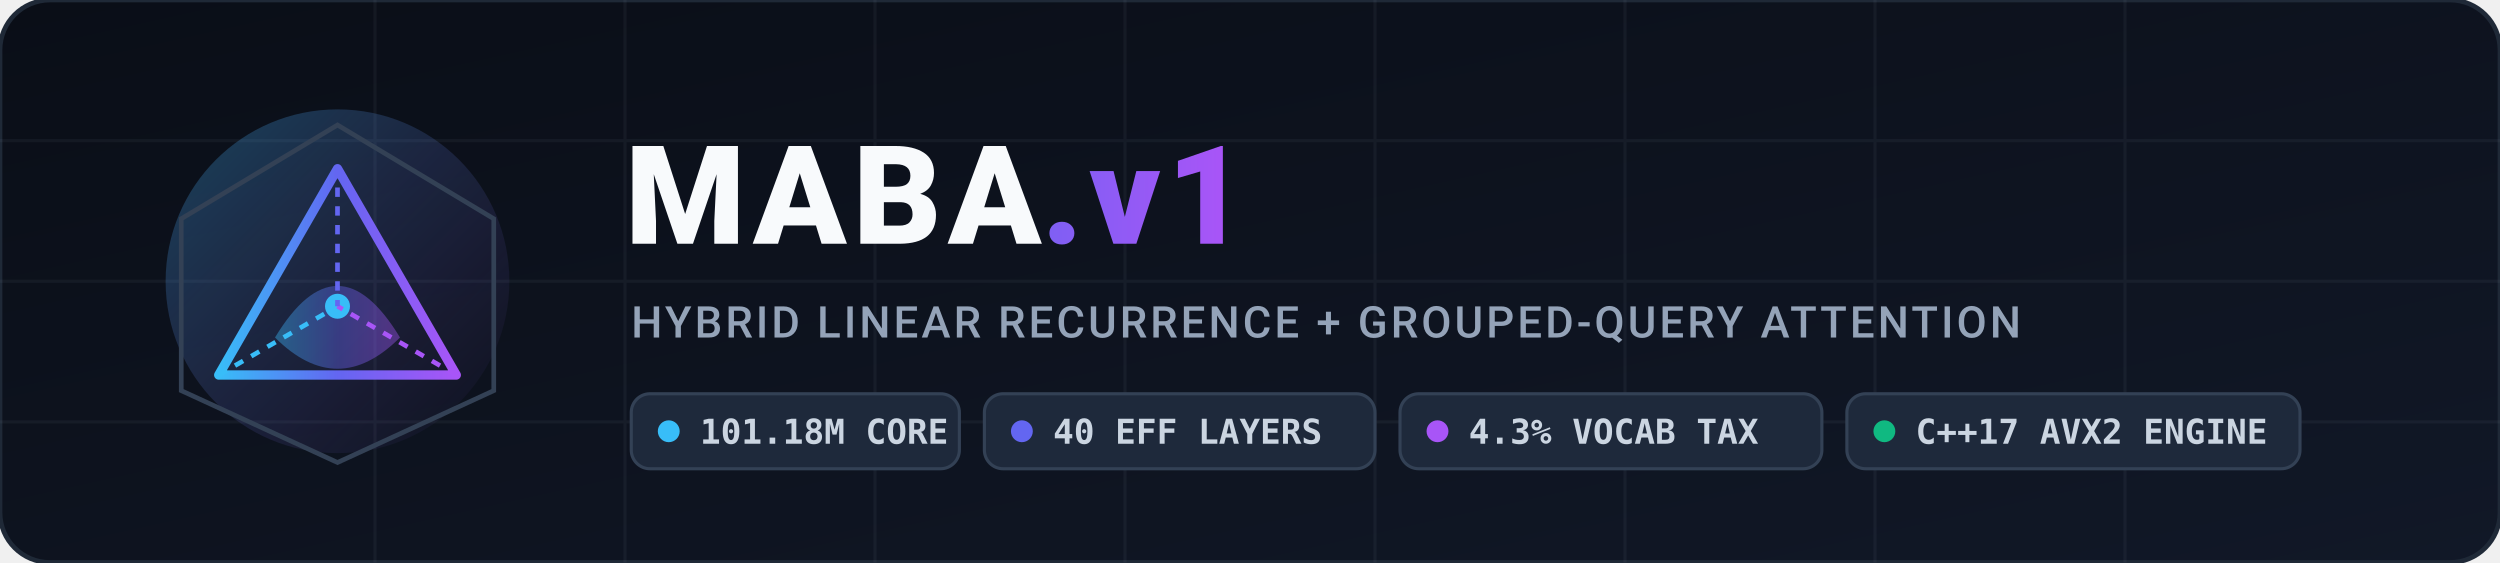
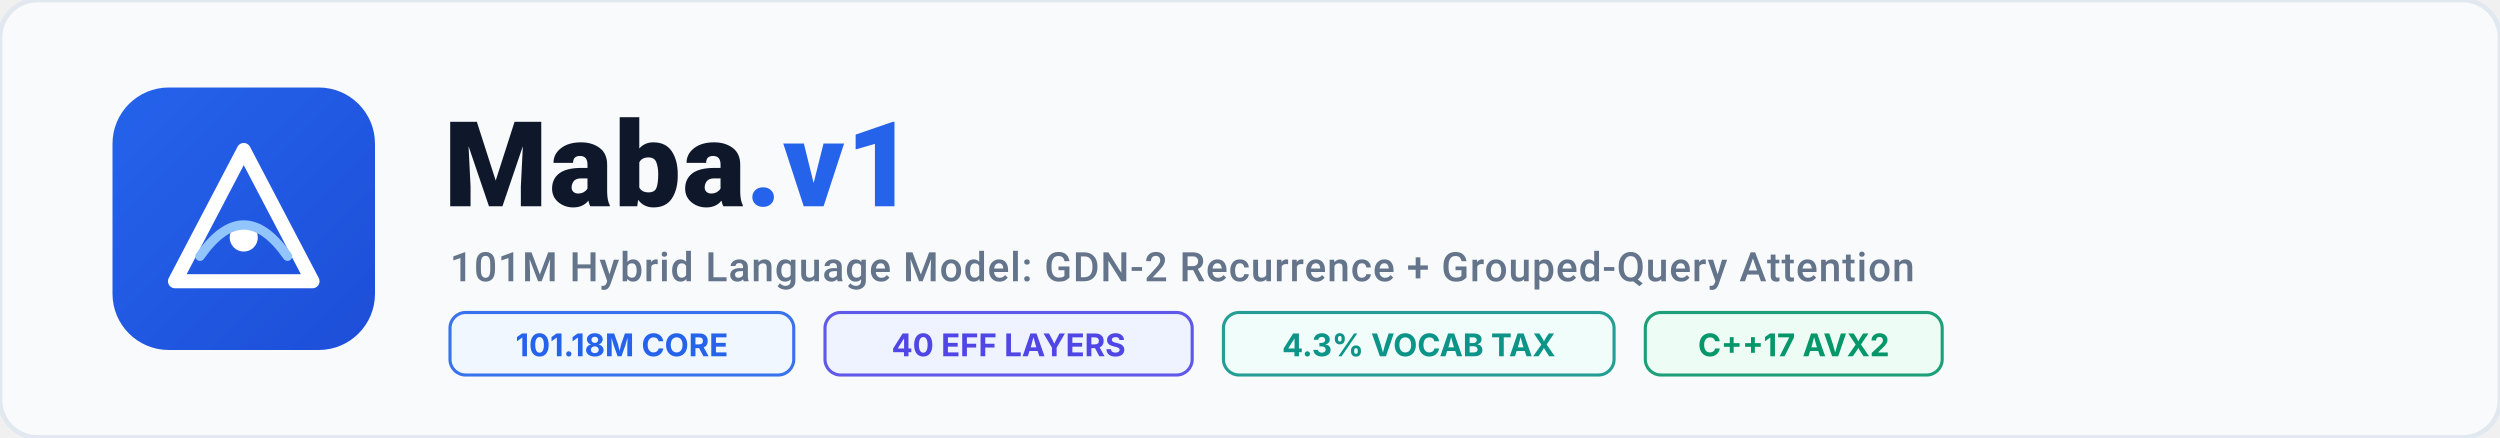
- <svg xmlns="http://www.w3.org/2000/svg" viewBox="0 0 800 180" width="100%" height="180">
+ <svg xmlns="http://www.w3.org/2000/svg" viewBox="0 0 800 140" width="100%" height="140">
  <defs>
-     <linearGradient id="bgGrad" x1="0%" y1="0%" x2="100%" y2="100%">
-       <stop offset="0%" stop-color="#0a0e17" />
-       <stop offset="100%" stop-color="#111827" />
-     </linearGradient>
-     <linearGradient id="primaryGrad" x1="0%" y1="0%" x2="100%" y2="0%">
-       <stop offset="0%" stop-color="#38bdf8" />
-       <stop offset="50%" stop-color="#6366f1" />
-       <stop offset="100%" stop-color="#a855f7" />
-     </linearGradient>
-     <linearGradient id="glowGrad" x1="0%" y1="0%" x2="100%" y2="100%">
-       <stop offset="0%" stop-color="#38bdf8" stop-opacity="0.3" />
-       <stop offset="100%" stop-color="#a855f7" stop-opacity="0.0" />
+     <linearGradient id="logoBlue" x1="0%" y1="0%" x2="100%" y2="100%">
+       <stop offset="0%" stop-color="#2563eb" />
+       <stop offset="100%" stop-color="#1d4ed8" />
    </linearGradient>
  </defs>
-   <rect width="800" height="180" rx="16" fill="url(#bgGrad)" stroke="#1f2937" stroke-width="1.5" />
-   <g opacity="0.07" stroke="#94a3b8" stroke-width="1">
-     <line x1="120" y1="0" x2="120" y2="180" />
-     <line x1="200" y1="0" x2="200" y2="180" />
-     <line x1="280" y1="0" x2="280" y2="180" />
-     <line x1="360" y1="0" x2="360" y2="180" />
-     <line x1="440" y1="0" x2="440" y2="180" />
-     <line x1="520" y1="0" x2="520" y2="180" />
-     <line x1="600" y1="0" x2="600" y2="180" />
-     <line x1="680" y1="0" x2="680" y2="180" />
-     <line x1="0" y1="45" x2="800" y2="45" />
-     <line x1="0" y1="90" x2="800" y2="90" />
-     <line x1="0" y1="135" x2="800" y2="135" />
+   <rect width="800" height="140" rx="12" fill="#f8fafc" stroke="#e2e8f0" stroke-width="1.5" />
+   <g transform="translate(36, 28)">
+     <rect width="84" height="84" rx="18" fill="url(#logoBlue)" />
+     <path d="M 42,20 L 64,62 L 20,62 Z" fill="none" stroke="#ffffff" stroke-width="4.5" stroke-linejoin="round" />
+     <circle cx="42" cy="48" r="4.5" fill="#ffffff" />
+     <path d="M 28,54 Q 42,34 56,54" fill="none" stroke="#93c5fd" stroke-width="3" stroke-linecap="round" />
  </g>
-   <g transform="translate(48, 30)">
-     <circle cx="60" cy="60" r="55" fill="url(#glowGrad)" />
-     <polygon points="60,10 110,40 110,95 60,118 10,95 10,40" fill="none" stroke="#334155" stroke-width="1.5" />
-     <path d="M 60,24 L 98,90 L 22,90 Z" fill="none" stroke="url(#primaryGrad)" stroke-width="3" stroke-linejoin="round" />
-     <path d="M 40,78 Q 60,45 80,78 Q 60,98 40,78 Z" fill="url(#primaryGrad)" opacity="0.4" />
-     <circle cx="60" cy="68" r="4" fill="#38bdf8" />
-     <line x1="22" y1="90" x2="60" y2="68" stroke="#38bdf8" stroke-width="1.5" stroke-dasharray="3,3" />
-     <line x1="98" y1="90" x2="60" y2="68" stroke="#a855f7" stroke-width="1.5" stroke-dasharray="3,3" />
-     <line x1="60" y1="24" x2="60" y2="68" stroke="#6366f1" stroke-width="1.5" stroke-dasharray="3,3" />
+   <text x="142" y="66" font-family="-apple-system, BlinkMacSystemFont, 'Segoe UI', Roboto, Helvetica, Arial, sans-serif" font-size="38" font-weight="800" fill="#0f172a" letter-spacing="0.5">
+     Maba<tspan fill="#2563eb">.v1</tspan>
+   </text>
+   <text x="144" y="90" font-family="-apple-system, BlinkMacSystemFont, 'Segoe UI', Roboto, Helvetica, Arial, sans-serif" font-size="13" font-weight="500" fill="#64748b" letter-spacing="0.3">
+     101M Hybrid Language Model: GDN-2 Recurrence + Grouped-Query Attention
+   </text>
+   <g transform="translate(144, 100)">
+     <rect width="110.0" height="20" rx="5" fill="#eff6ff" stroke="#2563eb" stroke-width="1" opacity="0.9" />
+     <text x="55.0" y="14" text-anchor="middle" font-family="-apple-system, BlinkMacSystemFont, monospace" font-size="10" font-weight="700" fill="#2563eb">101.18M CORE</text>
  </g>
-   <text x="200" y="78" font-family="-apple-system, BlinkMacSystemFont, 'Segoe UI', Roboto, 'Helvetica Neue', Arial, sans-serif" font-size="44" font-weight="800" fill="#f8fafc" letter-spacing="2">
-     MABA<tspan fill="url(#primaryGrad)">.v1</tspan>
-   </text>
-   <text x="202" y="108" font-family="-apple-system, BlinkMacSystemFont, 'Segoe UI', Roboto, 'Helvetica Neue', Arial, sans-serif" font-size="14" font-weight="500" fill="#94a3b8" letter-spacing="1">
-     HYBRID LINEAR RECURRENCE + GROUPED-QUERY ATTENTION
-   </text>
-   <g transform="translate(202, 126)">
-     <rect width="105" height="24" rx="6" fill="#1e293b" stroke="#334155" stroke-width="1" />
-     <circle cx="12" cy="12" r="3.5" fill="#38bdf8" />
-     <text x="22" y="16" font-family="monospace" font-size="11" font-weight="600" fill="#cbd5e1">101.18M CORE</text>
+   <g transform="translate(264.0, 100)">
+     <rect width="117.5" height="20" rx="5" fill="#eef2ff" stroke="#4f46e5" stroke-width="1" opacity="0.9" />
+     <text x="58.75" y="14" text-anchor="middle" font-family="-apple-system, BlinkMacSystemFont, monospace" font-size="10" font-weight="700" fill="#4f46e5">40 EFF LAYERS</text>
  </g>
-   <g transform="translate(315, 126)">
-     <rect width="125" height="24" rx="6" fill="#1e293b" stroke="#334155" stroke-width="1" />
-     <circle cx="12" cy="12" r="3.5" fill="#6366f1" />
-     <text x="22" y="16" font-family="monospace" font-size="11" font-weight="600" fill="#cbd5e1">40 EFF LAYERS</text>
+   <g transform="translate(391.5, 100)">
+     <rect width="125.0" height="20" rx="5" fill="#f0fdfa" stroke="#0d9488" stroke-width="1" opacity="0.9" />
+     <text x="62.5" y="14" text-anchor="middle" font-family="-apple-system, BlinkMacSystemFont, monospace" font-size="10" font-weight="700" fill="#0d9488">4.3% VOCAB TAX</text>
  </g>
-   <g transform="translate(448, 126)">
-     <rect width="135" height="24" rx="6" fill="#1e293b" stroke="#334155" stroke-width="1" />
-     <circle cx="12" cy="12" r="3.5" fill="#a855f7" />
-     <text x="22" y="16" font-family="monospace" font-size="11" font-weight="600" fill="#cbd5e1">4.3% VOCAB TAX</text>
-   </g>
-   <g transform="translate(591, 126)">
-     <rect width="145" height="24" rx="6" fill="#1e293b" stroke="#334155" stroke-width="1" />
-     <circle cx="12" cy="12" r="3.5" fill="#10b981" />
-     <text x="22" y="16" font-family="monospace" font-size="11" font-weight="600" fill="#cbd5e1">C++17 AVX2 ENGINE</text>
+   <g transform="translate(526.5, 100)">
+     <rect width="95.0" height="20" rx="5" fill="#ecfdf5" stroke="#059669" stroke-width="1" opacity="0.9" />
+     <text x="47.5" y="14" text-anchor="middle" font-family="-apple-system, BlinkMacSystemFont, monospace" font-size="10" font-weight="700" fill="#059669">C++17 AVX2</text>
  </g>
</svg>
